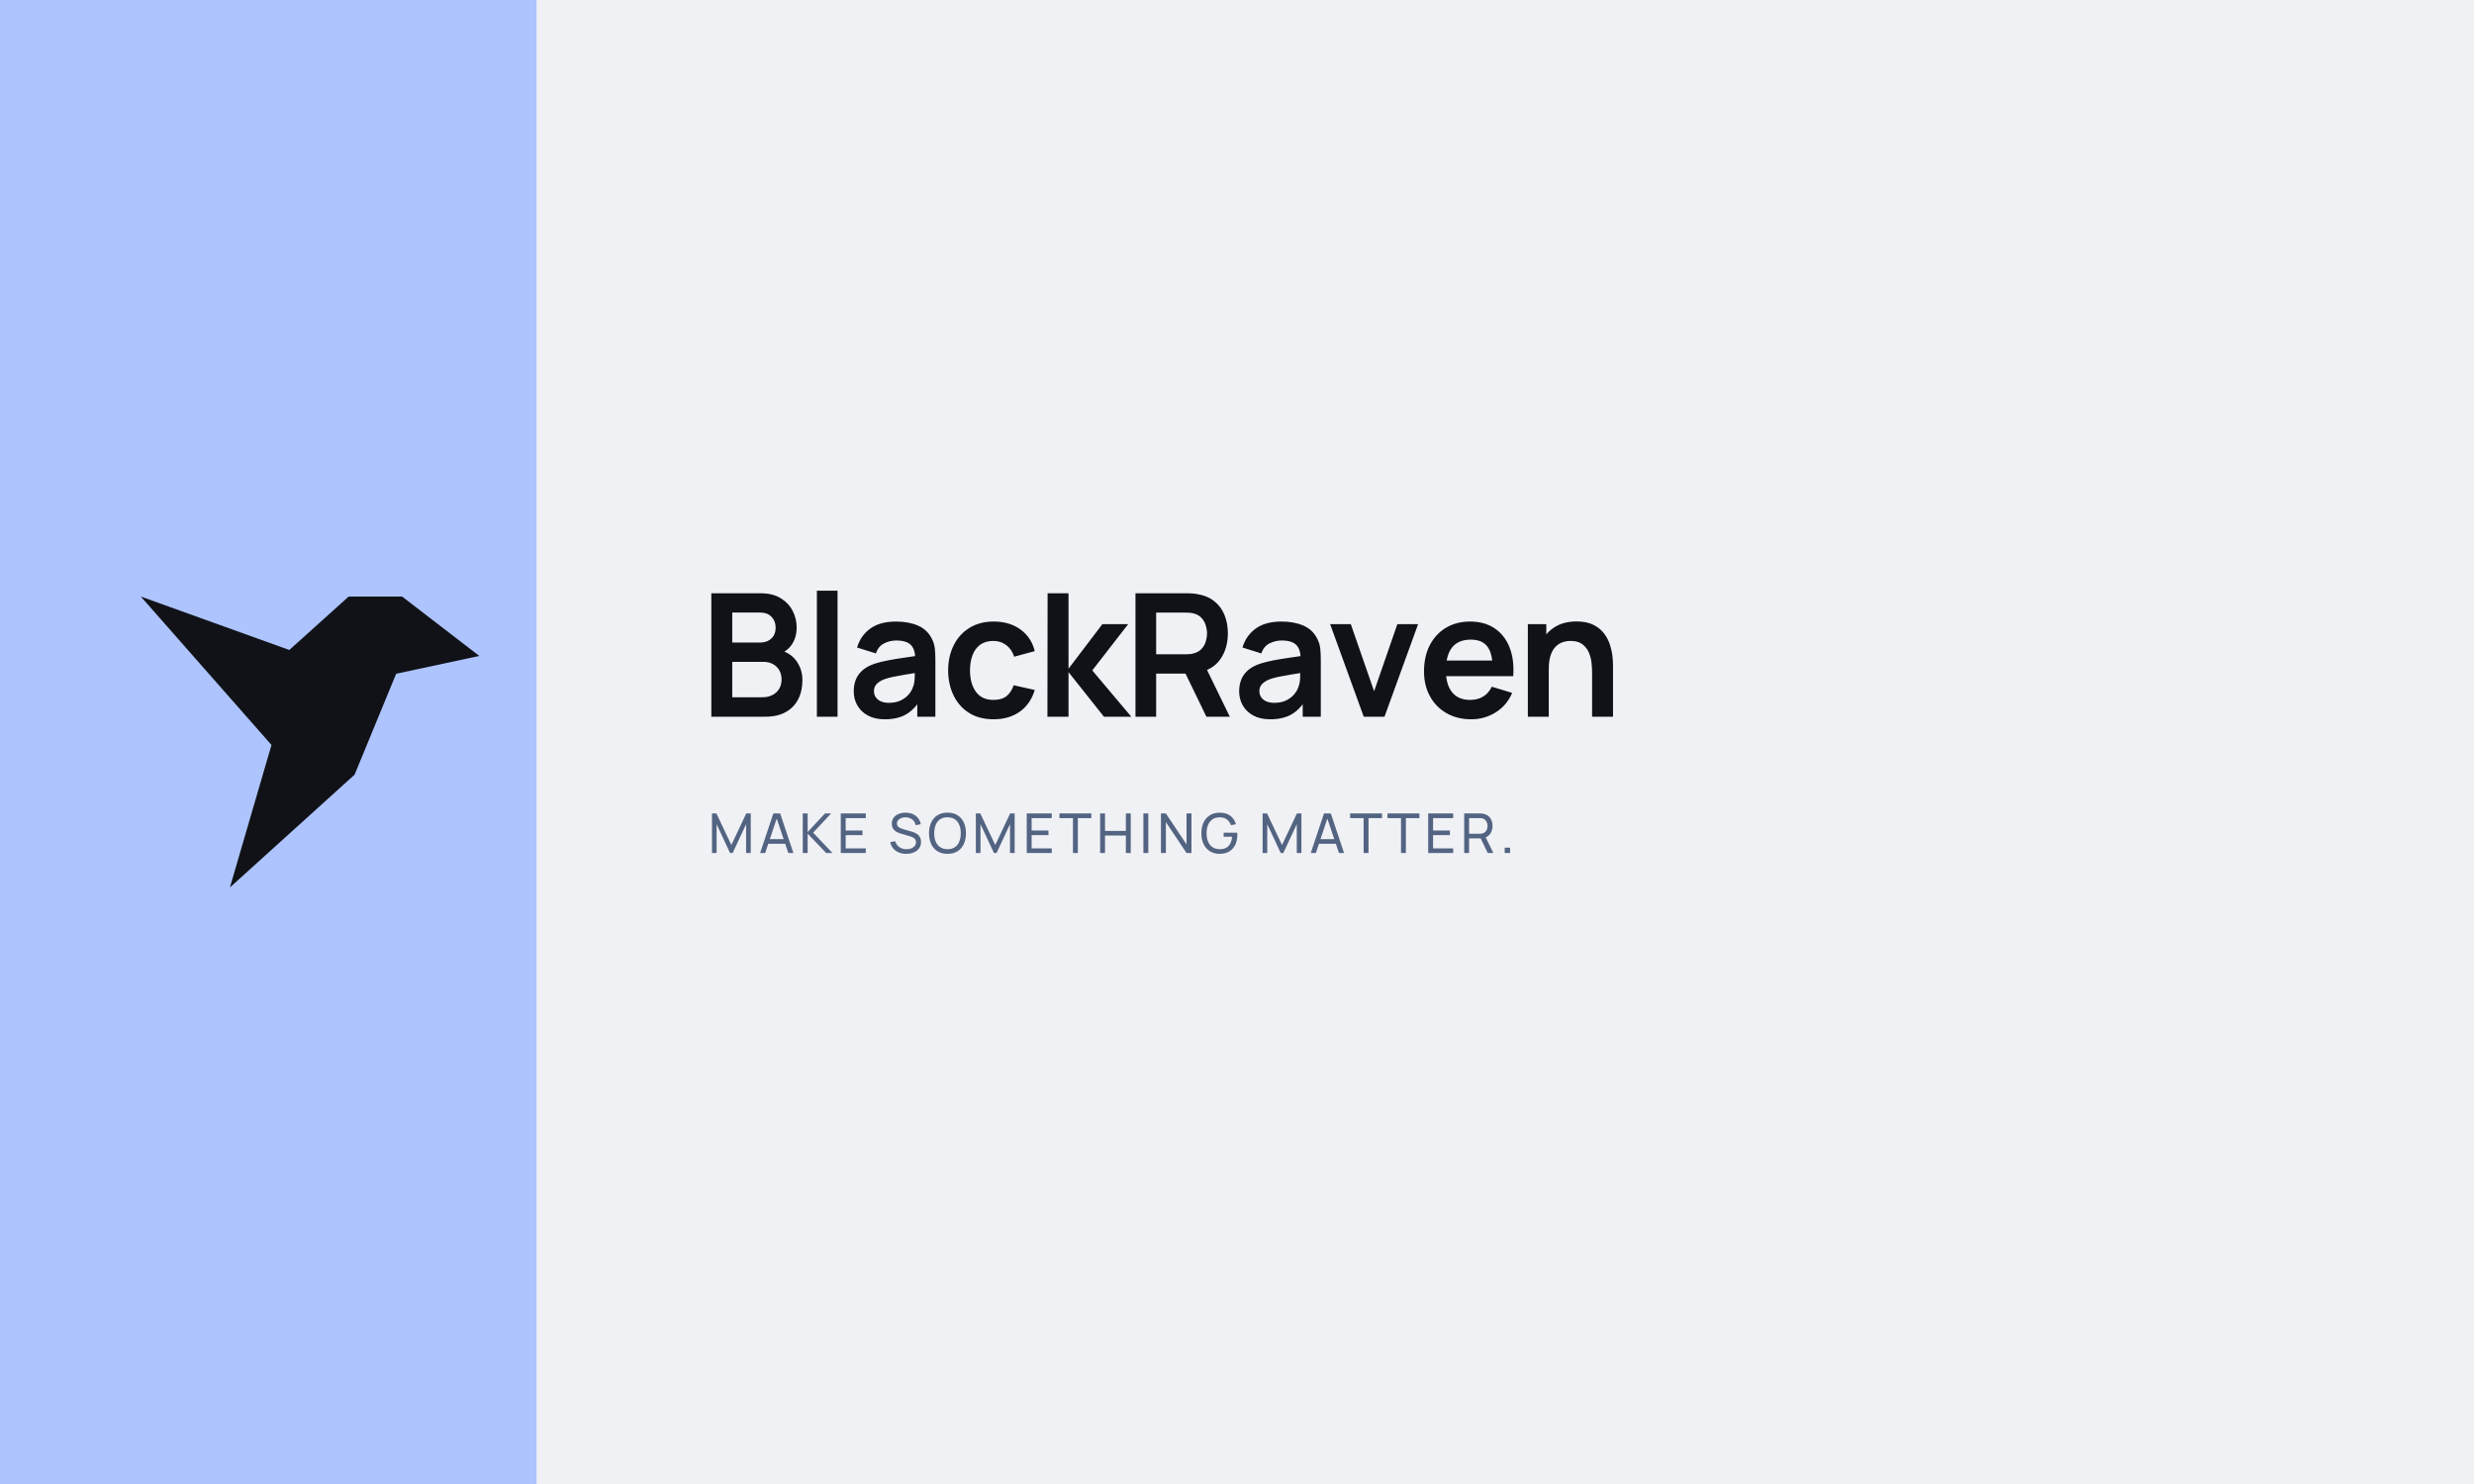
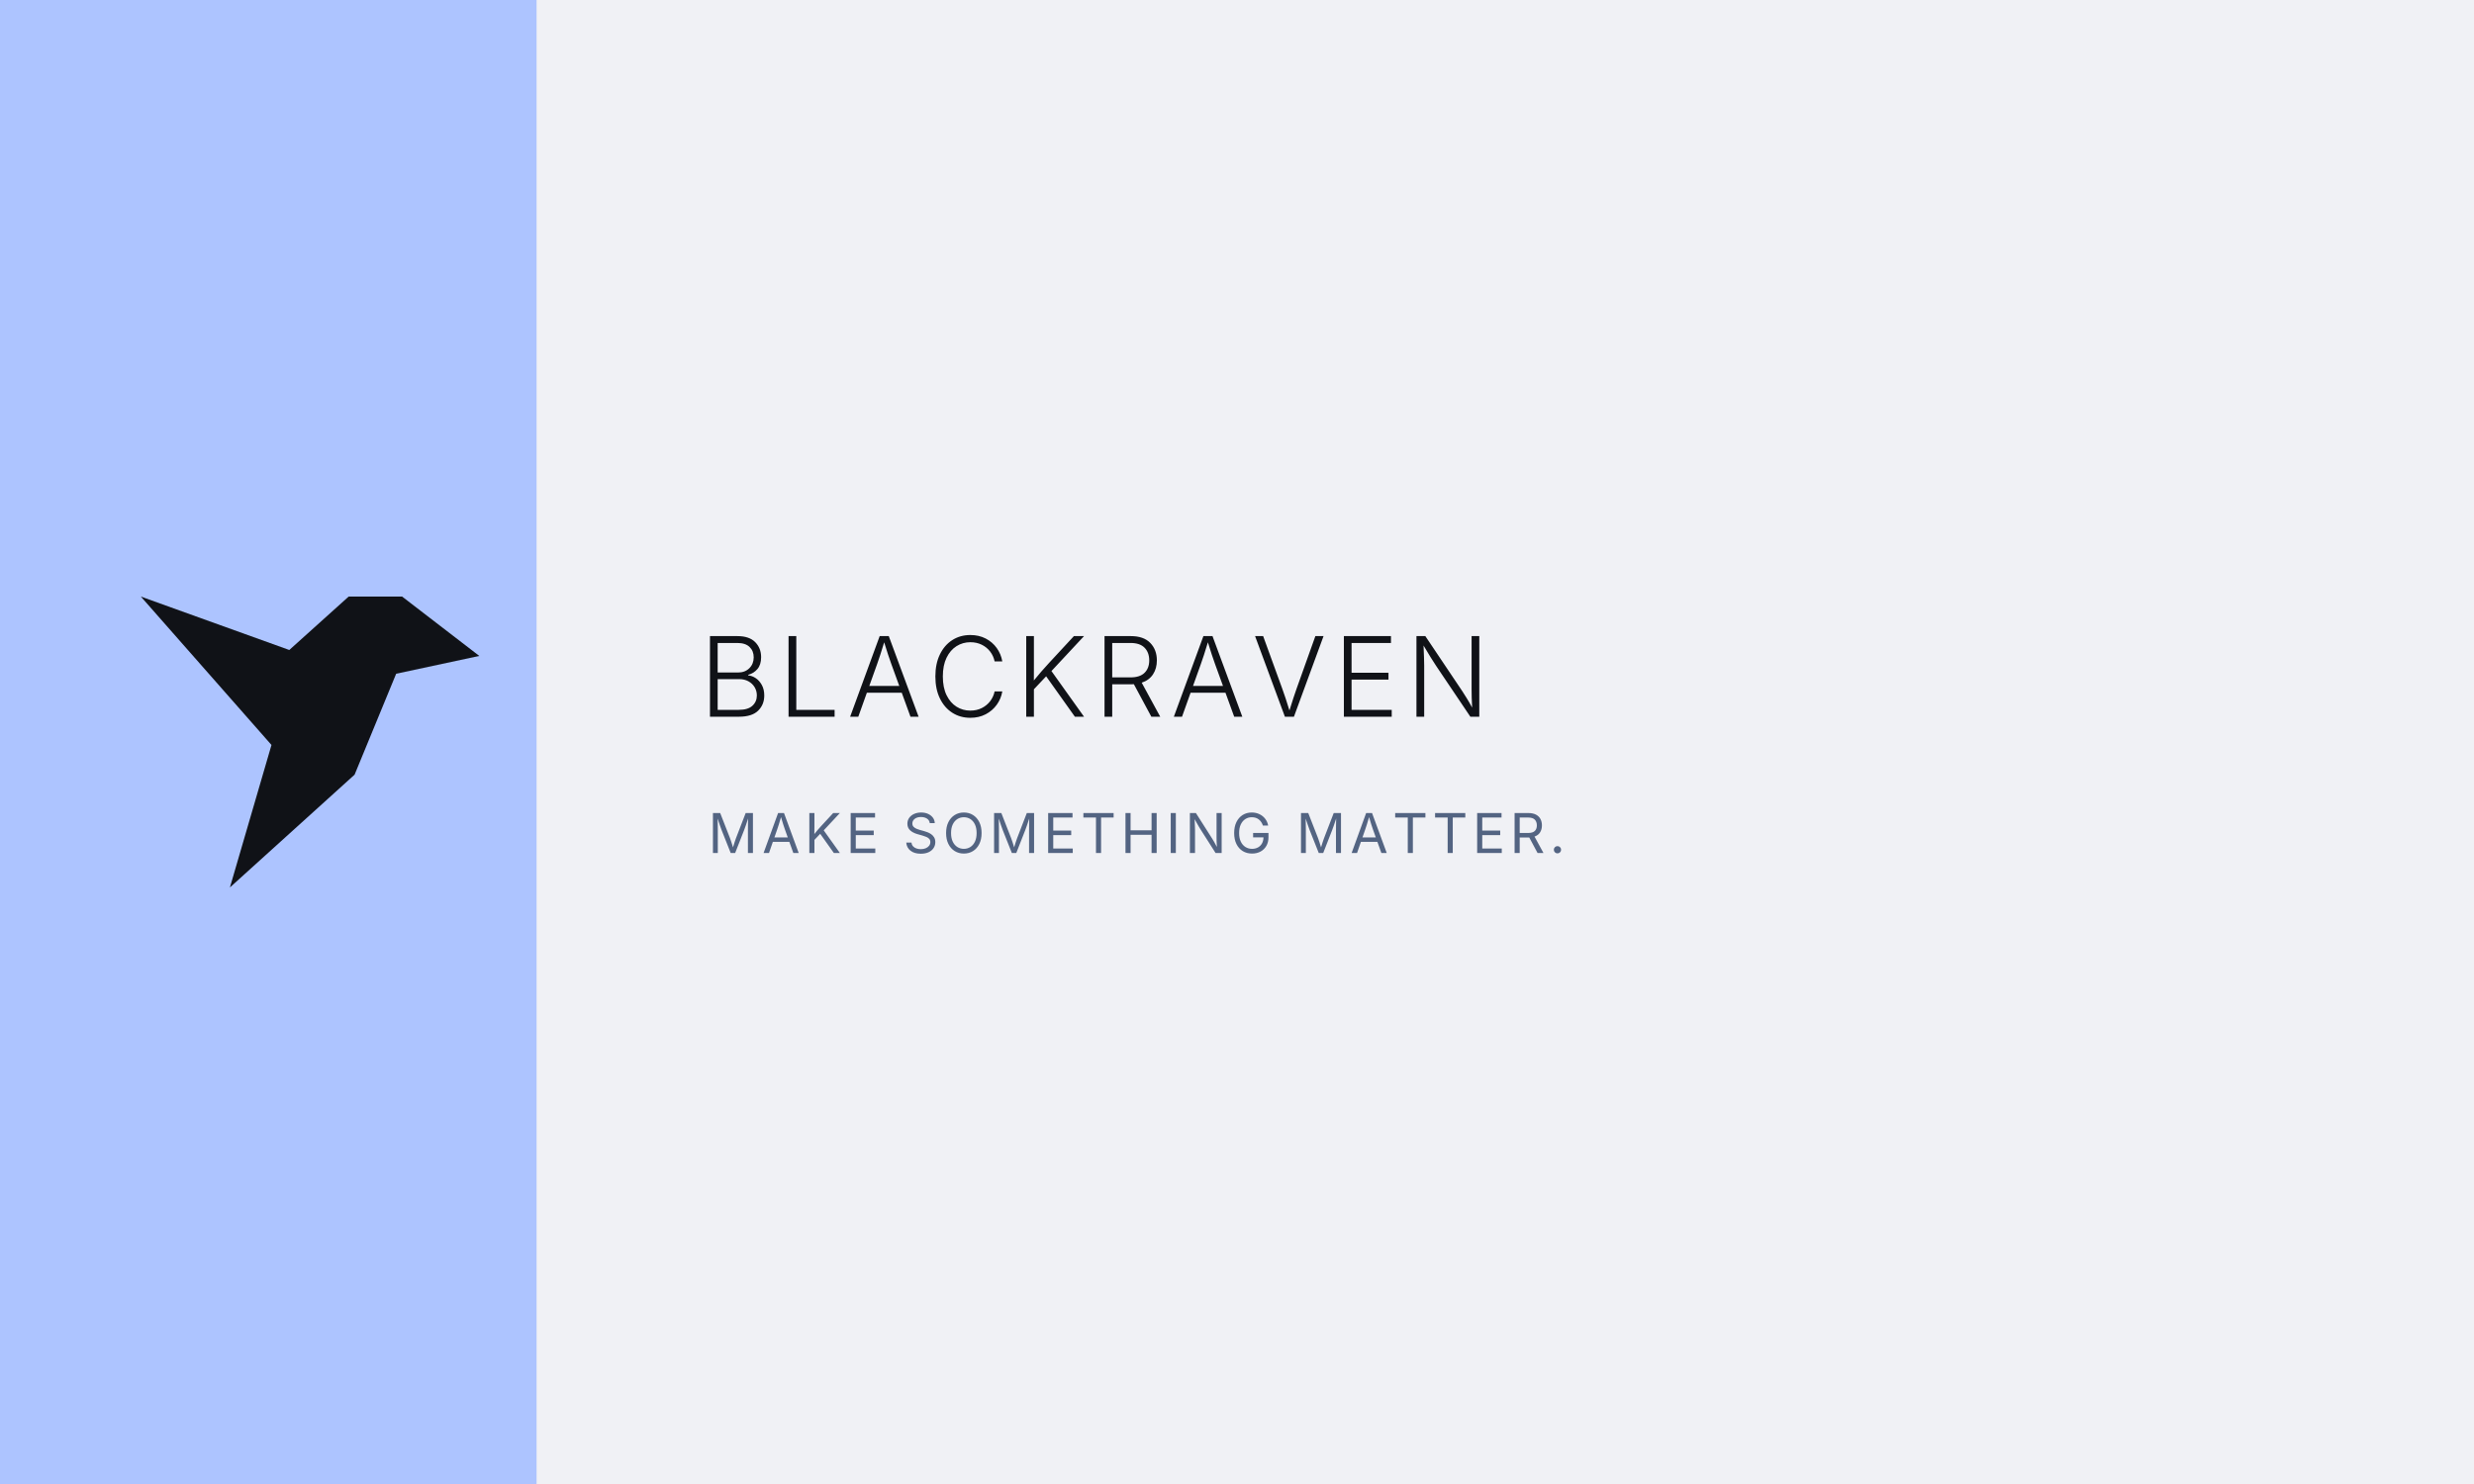
<svg xmlns="http://www.w3.org/2000/svg" width="1125" height="675" viewBox="0 0 1125 675" role="img" aria-label="Signal stripe business card front">
  <rect x="0" y="0" width="1125" height="675" rx="0" fill="#F0F1F5" />
  <rect x="0" y="0" width="244" height="675" rx="0" fill="#ADC4FF" />
  <path d="M64.05 271.35L131.55 295.65L158.55 271.35L182.85 271.35L217.95 298.35L180.15 306.45L161.25 352.35L104.55 403.65L123.45 338.85Z" fill="#101217" />
-   <path d="M347.991 326L323.46 326L323.46 269.84L345.729 269.84Q351.423 269.84 355.07 272.121Q358.716 274.403 360.491 277.952Q362.265 281.501 362.265 285.284L362.265 285.284Q362.265 289.925 360.062 293.162Q357.858 296.399 354.075 297.53L354.075 297.53L354.075 295.58Q359.379 296.789 362.129 300.611Q364.878 304.433 364.878 309.308L364.878 309.308Q364.878 314.3 362.967 318.044Q361.056 321.788 357.293 323.894Q353.529 326 347.991 326L347.991 326ZM332.976 301.04L332.976 317.147L346.821 317.147Q349.278 317.147 351.228 316.153Q353.178 315.158 354.29 313.345Q355.401 311.531 355.401 309.035L355.401 309.035Q355.401 306.773 354.426 304.979Q353.451 303.185 351.579 302.113Q349.707 301.04 347.094 301.04L347.094 301.04L332.976 301.04ZM332.976 278.615L332.976 292.265L345.612 292.265Q347.64 292.265 349.239 291.485Q350.838 290.705 351.774 289.184Q352.71 287.663 352.71 285.44L352.71 285.44Q352.71 282.515 350.838 280.565Q348.966 278.615 345.612 278.615L345.612 278.615L332.976 278.615ZM380.857 326L371.458 326L371.458 268.67L380.857 268.67L380.857 326ZM402.335 327.17L402.335 327.17Q397.772 327.17 394.613 325.435Q391.454 323.699 389.836 320.813Q388.217 317.927 388.217 314.456L388.217 314.456Q388.217 311.414 389.231 308.977Q390.245 306.539 392.351 304.765Q394.457 302.99 397.811 301.859L397.811 301.859Q400.346 301.04 403.759 300.377Q407.171 299.714 411.169 299.149Q415.166 298.583 419.534 297.92L419.534 297.92L416.18 299.831Q416.219 295.463 414.23 293.396Q412.241 291.329 407.522 291.329L407.522 291.329Q404.675 291.329 402.023 292.655Q399.371 293.981 398.318 297.218L398.318 297.218L389.738 294.527Q391.298 289.184 395.686 285.947Q400.073 282.71 407.522 282.71L407.522 282.71Q413.138 282.71 417.409 284.543Q421.679 286.376 423.746 290.549L423.746 290.549Q424.877 292.772 425.111 295.093Q425.345 297.413 425.345 300.143L425.345 300.143L425.345 326L417.116 326L417.116 316.874L418.481 318.356Q415.634 322.919 411.832 325.045Q408.029 327.17 402.335 327.17ZM404.207 319.682L404.207 319.682Q407.405 319.682 409.667 318.551Q411.929 317.42 413.275 315.782Q414.62 314.144 415.088 312.701L415.088 312.701Q415.829 310.907 415.927 308.587Q416.024 306.266 416.024 304.823L416.024 304.823L418.91 305.681Q414.659 306.344 411.617 306.851Q408.575 307.358 406.391 307.807Q404.207 308.255 402.53 308.801L402.53 308.801Q400.892 309.386 399.761 310.166Q398.63 310.946 398.026 311.96Q397.421 312.974 397.421 314.339L397.421 314.339Q397.421 315.899 398.201 317.089Q398.981 318.278 400.483 318.98Q401.984 319.682 404.207 319.682ZM451.776 327.17L451.776 327.17Q445.263 327.17 440.661 324.265Q436.059 321.359 433.622 316.328Q431.184 311.297 431.145 304.94L431.145 304.94Q431.184 298.466 433.7 293.455Q436.215 288.443 440.856 285.577Q445.497 282.71 451.893 282.71L451.893 282.71Q459.069 282.71 464.042 286.318Q469.014 289.925 470.535 296.165L470.535 296.165L461.175 298.7Q460.083 295.307 457.548 293.416Q455.013 291.524 451.776 291.524L451.776 291.524Q448.11 291.524 445.731 293.26Q443.352 294.995 442.221 298.037Q441.09 301.079 441.09 304.94L441.09 304.94Q441.09 310.946 443.781 314.651Q446.472 318.356 451.776 318.356L451.776 318.356Q455.52 318.356 457.685 316.64Q459.849 314.924 460.941 311.687L460.941 311.687L470.535 313.832Q468.585 320.267 463.71 323.719Q458.835 327.17 451.776 327.17ZM485.89 326L476.296 326L476.374 269.84L485.89 269.84L485.89 304.16L501.295 283.88L513.034 283.88L496.693 304.94L514.438 326L501.997 326L485.89 305.72L485.89 326ZM525.737 326L516.338 326L516.338 269.84L539.543 269.84Q540.362 269.84 541.649 269.899Q542.936 269.957 544.028 270.152L544.028 270.152Q548.903 270.893 552.082 273.389Q555.26 275.885 556.801 279.688Q558.341 283.49 558.341 288.131L558.341 288.131Q558.341 294.995 554.87 299.929Q551.399 304.862 544.223 306.032L544.223 306.032L540.206 306.383L525.737 306.383L525.737 326ZM559.238 326L548.591 326L537.515 303.146L547.07 301.04L559.238 326ZM525.737 278.654L525.737 297.608L539.153 297.608Q539.933 297.608 540.908 297.53Q541.883 297.452 542.702 297.218L542.702 297.218Q545.042 296.633 546.388 295.151Q547.733 293.669 548.299 291.797Q548.864 289.925 548.864 288.131L548.864 288.131Q548.864 286.337 548.299 284.446Q547.733 282.554 546.388 281.072Q545.042 279.59 542.702 279.005L542.702 279.005Q541.883 278.771 540.908 278.713Q539.933 278.654 539.153 278.654L539.153 278.654L525.737 278.654ZM577.596 327.17L577.596 327.17Q573.033 327.17 569.874 325.435Q566.715 323.699 565.097 320.813Q563.478 317.927 563.478 314.456L563.478 314.456Q563.478 311.414 564.492 308.977Q565.506 306.539 567.612 304.765Q569.718 302.99 573.072 301.859L573.072 301.859Q575.607 301.04 579.02 300.377Q582.432 299.714 586.43 299.149Q590.427 298.583 594.795 297.92L594.795 297.92L591.441 299.831Q591.48 295.463 589.491 293.396Q587.502 291.329 582.783 291.329L582.783 291.329Q579.936 291.329 577.284 292.655Q574.632 293.981 573.579 297.218L573.579 297.218L564.999 294.527Q566.559 289.184 570.947 285.947Q575.334 282.71 582.783 282.71L582.783 282.71Q588.399 282.71 592.67 284.543Q596.94 286.376 599.007 290.549L599.007 290.549Q600.138 292.772 600.372 295.093Q600.606 297.413 600.606 300.143L600.606 300.143L600.606 326L592.377 326L592.377 316.874L593.742 318.356Q590.895 322.919 587.093 325.045Q583.29 327.17 577.596 327.17ZM579.468 319.682L579.468 319.682Q582.666 319.682 584.928 318.551Q587.19 317.42 588.536 315.782Q589.881 314.144 590.349 312.701L590.349 312.701Q591.09 310.907 591.188 308.587Q591.285 306.266 591.285 304.823L591.285 304.823L594.171 305.681Q589.92 306.344 586.878 306.851Q583.836 307.358 581.652 307.807Q579.468 308.255 577.791 308.801L577.791 308.801Q576.153 309.386 575.022 310.166Q573.891 310.946 573.287 311.96Q572.682 312.974 572.682 314.339L572.682 314.339Q572.682 315.899 573.462 317.089Q574.242 318.278 575.744 318.98Q577.245 319.682 579.468 319.682ZM629.572 326L620.134 326L604.846 283.88L614.245 283.88L624.853 314.417L635.422 283.88L644.86 283.88L629.572 326ZM669.029 327.17L669.029 327.17Q662.633 327.17 657.797 324.401Q652.961 321.632 650.251 316.718Q647.54 311.804 647.54 305.408L647.54 305.408Q647.54 298.505 650.192 293.416Q652.844 288.326 657.563 285.518Q662.282 282.71 668.483 282.71L668.483 282.71Q675.035 282.71 679.618 285.772Q684.2 288.833 686.423 294.41Q688.646 299.987 688.1 307.553L688.1 307.553L678.779 307.553L678.779 304.121Q678.74 297.257 676.361 294.098Q673.982 290.939 668.873 290.939L668.873 290.939Q663.101 290.939 660.293 294.508Q657.485 298.076 657.485 304.94L657.485 304.94Q657.485 311.336 660.293 314.846Q663.101 318.356 668.483 318.356L668.483 318.356Q671.954 318.356 674.47 316.816Q676.985 315.275 678.35 312.35L678.35 312.35L687.632 315.158Q685.214 320.852 680.164 324.011Q675.113 327.17 669.029 327.17ZM683.498 307.553L654.521 307.553L654.521 300.455L683.498 300.455L683.498 307.553ZM733.485 326L723.969 326L723.969 305.72Q723.969 303.731 723.696 301.313Q723.423 298.895 722.429 296.653Q721.434 294.41 719.465 292.967Q717.495 291.524 714.141 291.524L714.141 291.524Q712.347 291.524 710.592 292.109Q708.837 292.694 707.414 294.118Q705.99 295.541 705.132 298.018Q704.274 300.494 704.274 304.355L704.274 304.355L698.697 301.976Q698.697 296.594 700.784 292.226Q702.87 287.858 706.926 285.265Q710.982 282.671 716.91 282.671L716.91 282.671Q721.59 282.671 724.632 284.231Q727.674 285.791 729.468 288.209Q731.262 290.627 732.12 293.357Q732.978 296.087 733.232 298.525Q733.485 300.962 733.485 302.483L733.485 302.483L733.485 326ZM704.274 326L694.758 326L694.758 283.88L703.143 283.88L703.143 296.945L704.274 296.945L704.274 326Z" fill="#101217" />
-   <path d="M325.863 388L323.75 388L323.75 370L325.775 370L332.575 384.338L339.338 370L341.388 370L341.388 387.988L339.275 387.988L339.275 374.888L333.163 388L331.975 388L325.863 374.888L325.863 388ZM347.95 388L345.638 388L351.662 370L354.763 370L360.787 388L358.475 388L352.838 371.3L353.537 371.3L347.95 388ZM357.888 383.788L348.537 383.788L348.537 381.7L357.888 381.7L357.888 383.788ZM367.263 388L365.037 388L365.037 370L367.263 370L367.263 378.45L375.138 370L377.937 370L369.763 378.738L378.575 388L375.7 388L367.263 379.2L367.263 388ZM393.7 388L382.325 388L382.325 370L393.7 370L393.7 372.113L384.55 372.113L384.55 377.75L392.2 377.75L392.2 379.863L384.55 379.863L384.55 385.888L393.7 385.888L393.7 388ZM412.088 388.375L412.088 388.375Q410.175 388.375 408.644 387.725Q407.113 387.075 406.119 385.869Q405.125 384.663 404.825 383.013L404.825 383.013L407.125 382.65Q407.563 384.35 408.944 385.306Q410.325 386.263 412.2 386.263L412.2 386.263Q413.412 386.263 414.394 385.881Q415.375 385.5 415.95 384.788Q416.525 384.075 416.525 383.1L416.525 383.1Q416.525 382.5 416.319 382.069Q416.113 381.638 415.756 381.331Q415.4 381.025 414.95 380.813Q414.5 380.6 414.013 380.463L414.013 380.463L409.425 379.1Q408.675 378.875 407.975 378.531Q407.275 378.188 406.725 377.669Q406.175 377.15 405.85 376.419Q405.525 375.688 405.525 374.688L405.525 374.688Q405.525 373.088 406.356 371.956Q407.188 370.825 408.613 370.225Q410.037 369.625 411.825 369.638L411.825 369.638Q413.638 369.65 415.069 370.281Q416.5 370.913 417.444 372.088Q418.388 373.263 418.713 374.9L418.713 374.9L416.35 375.313Q416.162 374.213 415.519 373.419Q414.875 372.625 413.912 372.194Q412.95 371.763 411.8 371.75L411.8 371.75Q410.7 371.738 409.813 372.1Q408.925 372.463 408.4 373.106Q407.875 373.75 407.875 374.588L407.875 374.588Q407.875 375.413 408.35 375.919Q408.825 376.425 409.519 376.719Q410.213 377.013 410.875 377.2L410.875 377.2L414.3 378.188Q414.888 378.35 415.656 378.638Q416.425 378.925 417.15 379.444Q417.875 379.963 418.35 380.819Q418.825 381.675 418.825 382.975L418.825 382.975Q418.825 384.275 418.306 385.288Q417.787 386.3 416.863 386.981Q415.938 387.663 414.713 388.019Q413.488 388.375 412.088 388.375ZM430.85 388.375L430.85 388.375Q428.162 388.375 426.287 387.188Q424.412 386 423.431 383.888Q422.45 381.775 422.45 379L422.45 379Q422.45 376.225 423.431 374.113Q424.412 372 426.287 370.813Q428.162 369.625 430.85 369.625L430.85 369.625Q433.55 369.625 435.425 370.813Q437.3 372 438.275 374.113Q439.25 376.225 439.25 379L439.25 379Q439.25 381.775 438.275 383.888Q437.3 386 435.425 387.188Q433.55 388.375 430.85 388.375ZM430.85 386.25L430.85 386.25Q432.863 386.263 434.206 385.344Q435.55 384.425 436.219 382.788Q436.888 381.15 436.888 379L436.888 379Q436.888 376.838 436.219 375.213Q435.55 373.588 434.206 372.675Q432.863 371.763 430.85 371.75L430.85 371.75Q428.838 371.738 427.506 372.65Q426.175 373.563 425.5 375.2Q424.825 376.838 424.813 379L424.813 379Q424.8 381.15 425.475 382.775Q426.15 384.4 427.494 385.319Q428.838 386.238 430.85 386.25ZM445.863 388L443.75 388L443.75 370L445.775 370L452.575 384.338L459.338 370L461.388 370L461.388 387.988L459.275 387.988L459.275 374.888L453.163 388L451.975 388L445.863 374.888L445.863 388ZM478.263 388L466.888 388L466.888 370L478.263 370L478.263 372.113L469.113 372.113L469.113 377.75L476.763 377.75L476.763 379.863L469.113 379.863L469.113 385.888L478.263 385.888L478.263 388ZM490.125 388L487.9 388L487.9 372.113L481.763 372.113L481.763 370L496.263 370L496.263 372.113L490.125 372.113L490.125 388ZM502.488 388L500.263 388L500.263 370L502.488 370L502.488 377.938L511.963 377.938L511.963 370L514.188 370L514.188 388L511.963 388L511.963 380.05L502.488 380.05L502.488 388ZM522.163 388L519.938 388L519.938 370L522.163 370L522.163 388ZM530.163 388L527.913 388L527.913 370L530.163 370L539.55 384.063L539.55 370L541.8 370L541.8 388L539.55 388L530.163 373.925L530.163 388ZM554.588 388.375L554.588 388.375Q552.738 388.375 551.213 387.725Q549.688 387.075 548.588 385.856Q547.488 384.638 546.894 382.906Q546.3 381.175 546.3 379L546.3 379Q546.3 376.125 547.325 374.025Q548.35 371.925 550.213 370.781Q552.075 369.638 554.588 369.638L554.588 369.638Q557.613 369.638 559.463 371.044Q561.313 372.45 562.013 374.888L562.013 374.888L559.763 375.35Q559.2 373.713 557.913 372.738Q556.625 371.763 554.7 371.763L554.7 371.763Q552.688 371.75 551.356 372.656Q550.025 373.563 549.35 375.2Q548.675 376.838 548.663 379L548.663 379Q548.65 381.15 549.325 382.775Q550 384.4 551.344 385.319Q552.688 386.238 554.7 386.25L554.7 386.25Q556.438 386.263 557.625 385.588Q558.813 384.913 559.463 383.638Q560.113 382.363 560.25 380.575L560.25 380.575L556.425 380.575L556.425 378.738L562.6 378.738Q562.638 378.988 562.644 379.331Q562.65 379.675 562.65 379.8L562.65 379.8Q562.65 382.263 561.731 384.206Q560.813 386.15 559.019 387.263Q557.225 388.375 554.588 388.375ZM576.263 388L574.15 388L574.15 370L576.175 370L582.975 384.338L589.738 370L591.788 370L591.788 387.988L589.675 387.988L589.675 374.888L583.563 388L582.375 388L576.263 374.888L576.263 388ZM598.35 388L596.038 388L602.063 370L605.163 370L611.188 388L608.875 388L603.238 371.3L603.938 371.3L598.35 388ZM608.288 383.788L598.938 383.788L598.938 381.7L608.288 381.7L608.288 383.788ZM622.3 388L620.075 388L620.075 372.113L613.938 372.113L613.938 370L628.438 370L628.438 372.113L622.3 372.113L622.3 388ZM639.3 388L637.075 388L637.075 372.113L630.938 372.113L630.938 370L645.438 370L645.438 372.113L639.3 372.113L639.3 388ZM660.813 388L649.438 388L649.438 370L660.813 370L660.813 372.113L651.663 372.113L651.663 377.75L659.313 377.75L659.313 379.863L651.663 379.863L651.663 385.888L660.813 385.888L660.813 388ZM668.038 388L665.813 388L665.813 370L672.925 370Q673.188 370 673.55 370.019Q673.913 370.038 674.25 370.1L674.25 370.1Q675.713 370.325 676.706 371.1Q677.7 371.875 678.2 373.056Q678.7 374.238 678.7 375.675L678.7 375.675Q678.7 377.763 677.613 379.294Q676.525 380.825 674.425 381.213L674.425 381.213L673.575 381.35L668.038 381.35L668.038 388ZM679.075 388L676.525 388L672.975 380.675L675.175 380L679.075 388ZM668.038 372.113L668.038 379.238L672.85 379.238Q673.088 379.238 673.394 379.213Q673.7 379.188 673.975 379.125L673.975 379.125Q674.838 378.925 675.381 378.394Q675.925 377.863 676.175 377.144Q676.425 376.425 676.425 375.675L676.425 375.675Q676.425 374.925 676.175 374.206Q675.925 373.488 675.381 372.95Q674.838 372.413 673.975 372.225L673.975 372.225Q673.7 372.15 673.394 372.131Q673.088 372.113 672.85 372.113L672.85 372.113L668.038 372.113ZM686.675 388L684.225 388L684.225 385.55L686.675 385.55L686.675 388Z" fill="#536482" />
+   <path d="M336.014 326L322.848 326L322.848 289.332L335.325 289.332Q340.69 289.332 343.397 292.064Q346.104 294.795 346.104 298.905L346.104 298.905Q346.104 302.35 344.418 304.319Q342.732 306.288 340.247 306.928L340.247 306.928L340.247 307.223Q341.994 307.346 343.668 308.466Q345.341 309.586 346.436 311.591Q347.531 313.597 347.531 316.353L347.531 316.353Q347.531 320.537 344.726 323.268Q341.92 326 336.014 326L336.014 326ZM326.343 308.896L326.343 322.875L335.94 322.875Q340.124 322.875 342.142 321.017Q344.16 319.159 344.16 316.329L344.16 316.329Q344.16 314.261 343.151 312.576Q342.142 310.89 340.333 309.893Q338.524 308.896 336.088 308.896L336.088 308.896L326.343 308.896ZM326.343 292.457L326.343 305.894L335.571 305.894Q338.795 305.894 340.764 303.925Q342.732 301.957 342.732 298.979L342.732 298.979Q342.732 296.1 340.85 294.279Q338.967 292.457 335.251 292.457L335.251 292.457L326.343 292.457ZM379.521 326L358.579 326L358.579 289.332L362.098 289.332L362.098 322.875L379.521 322.875L379.521 326ZM390.298 326L386.582 326L400.018 289.332L404.153 289.332L417.713 326L414.021 326L410.059 315.098L394.186 315.098L390.298 326ZM398.862 302.03L395.293 311.997L408.927 311.997L405.309 302.03Q404.645 300.209 403.857 297.822Q403.07 295.435 402.061 292.162L402.061 292.162Q401.077 295.46 400.277 297.871Q399.477 300.283 398.862 302.03L398.862 302.03ZM441.237 326.492L441.237 326.492Q436.61 326.492 433.017 324.179Q429.424 321.866 427.382 317.645Q425.339 313.425 425.339 307.691L425.339 307.691Q425.339 301.932 427.382 297.699Q429.424 293.466 433.017 291.153Q436.61 288.84 441.237 288.84L441.237 288.84Q445.15 288.84 448.213 290.427Q451.277 292.014 453.234 294.734Q455.19 297.453 455.781 300.849L455.781 300.849L452.286 300.849Q451.77 298.339 450.244 296.358Q448.718 294.377 446.417 293.245Q444.116 292.113 441.237 292.113L441.237 292.113Q437.791 292.113 434.949 293.909Q432.107 295.706 430.421 299.176Q428.735 302.646 428.735 307.691L428.735 307.691Q428.735 312.736 430.433 316.205Q432.131 319.675 434.961 321.447Q437.791 323.219 441.237 323.219L441.237 323.219Q444.116 323.219 446.417 322.075Q448.718 320.93 450.244 318.949Q451.77 316.968 452.286 314.483L452.286 314.483L455.781 314.483Q455.215 317.83 453.258 320.549Q451.302 323.268 448.238 324.88Q445.174 326.492 441.237 326.492ZM470.15 326L466.656 326L466.656 289.332L470.15 289.332L470.15 302.055L470.126 309.512Q471.799 307.445 473.46 305.525Q475.121 303.605 476.943 301.637L476.943 301.637L488.337 289.332L492.939 289.332L478.124 305.23L492.939 326L488.78 326L475.712 307.617L470.15 313.523L470.15 326ZM505.758 326L502.263 326L502.263 289.332L514.223 289.332Q520.056 289.332 523.058 292.433Q526.061 295.534 526.061 300.382L526.061 300.382Q526.061 304.048 524.313 306.719Q522.566 309.389 519.17 310.521L519.17 310.521L527.586 326L523.55 326L515.602 311.21Q514.937 311.259 514.248 311.259L514.248 311.259L505.758 311.259L505.758 326ZM505.758 292.457L505.758 308.109L514.1 308.109Q518.358 308.109 520.474 306.017Q522.591 303.925 522.591 300.382L522.591 300.382Q522.591 296.789 520.474 294.623Q518.358 292.457 514.076 292.457L514.076 292.457L505.758 292.457ZM537.502 326L533.786 326L547.222 289.332L551.357 289.332L564.916 326L561.225 326L557.263 315.098L541.39 315.098L537.502 326ZM546.066 302.03L542.497 311.997L556.131 311.997L552.513 302.03Q551.849 300.209 551.061 297.822Q550.274 295.435 549.265 292.162L549.265 292.162Q548.28 295.46 547.481 297.871Q546.681 300.283 546.066 302.03L546.066 302.03ZM588.391 326L584.282 326L570.722 289.332L574.389 289.332L583.1 313.302Q583.74 315.049 584.552 317.485Q585.364 319.921 586.349 323.145L586.349 323.145Q587.358 319.848 588.158 317.448Q588.957 315.049 589.573 313.302L589.573 313.302L598.137 289.332L601.853 289.332L588.391 326ZM632.858 326L611.104 326L611.104 289.332L632.514 289.332L632.514 292.457L614.598 292.457L614.598 305.993L631.382 305.993L631.382 309.118L614.598 309.118L614.598 322.875L632.858 322.875L632.858 326ZM647.621 326L644.102 326L644.102 289.332L648.138 289.332L664.848 314.237Q665.759 315.615 666.964 317.571Q668.17 319.528 669.425 321.841L669.425 321.841Q669.278 319.429 669.229 317.313Q669.179 315.196 669.179 313.597L669.179 313.597L669.179 289.332L672.674 289.332L672.674 326L668.613 326L653.011 302.818Q651.731 300.923 650.476 298.856Q649.221 296.789 647.326 293.614L647.326 293.614Q647.449 296.567 647.535 298.942Q647.621 301.317 647.621 302.793L647.621 302.793L647.621 326Z" fill="#101217" />
+   <path d="M326.407 388L324.197 388L324.197 369.812L327.493 369.812L331.973 381.286Q332.229 381.945 332.608 383.129Q332.986 384.313 333.316 385.424L333.316 385.424Q333.633 384.35 334.012 383.16Q334.39 381.97 334.659 381.286L334.659 381.286L339.078 369.812L342.386 369.812L342.386 388L340.103 388L340.103 377.612Q340.103 376.611 340.127 375.158Q340.152 373.706 340.188 372.29L340.188 372.29Q339.688 373.852 339.181 375.329Q338.675 376.806 338.357 377.612L338.357 377.612L334.292 388L332.278 388L328.152 377.612Q327.847 376.843 327.353 375.384Q326.858 373.925 326.321 372.326L326.321 372.326Q326.346 373.62 326.376 375.091Q326.407 376.562 326.407 377.612L326.407 377.612L326.407 388ZM349.684 388L347.218 388L353.822 369.812L356.507 369.812L363.197 388L360.755 388L358.937 382.922L351.441 382.922L349.684 388ZM353.431 377.209L352.149 380.896L358.216 380.896L356.898 377.209Q356.568 376.293 356.153 374.969Q355.738 373.645 355.152 371.667L355.152 371.667Q354.579 373.681 354.151 375.024Q353.724 376.367 353.431 377.209L353.431 377.209ZM370.348 388L368.029 388L368.029 369.812L370.348 369.812L370.348 376.037L370.312 379.382Q371.068 378.393 371.844 377.49Q372.619 376.586 373.449 375.683L373.449 375.683L378.881 369.812L381.92 369.812L374.572 377.685L381.933 388L379.186 388L372.973 379.26L370.348 382.031L370.348 388ZM398.02 388L386.826 388L386.826 369.812L397.91 369.812L397.91 371.862L389.145 371.862L389.145 377.795L397.312 377.795L397.312 379.846L389.145 379.846L389.145 385.949L398.02 385.949L398.02 388ZM418.707 388.317L418.707 388.317Q415.752 388.317 414.007 386.92Q412.261 385.522 412.103 383.239L412.103 383.239L414.483 383.239Q414.581 384.265 415.179 384.93Q415.777 385.595 416.711 385.919Q417.645 386.242 418.707 386.242L418.707 386.242Q419.939 386.242 420.922 385.839Q421.905 385.437 422.479 384.704Q423.052 383.972 423.052 383.007L423.052 383.007Q423.052 382.128 422.558 381.579Q422.063 381.03 421.246 380.676Q420.428 380.322 419.451 380.053L419.451 380.053L417.254 379.431Q415.057 378.808 413.836 377.648Q412.615 376.489 412.615 374.682L412.615 374.682Q412.615 373.144 413.445 371.99Q414.275 370.837 415.691 370.202Q417.107 369.567 418.865 369.567L418.865 369.567Q420.66 369.567 422.039 370.202Q423.418 370.837 424.218 371.929Q425.018 373.022 425.066 374.401L425.066 374.401L422.796 374.401Q422.637 373.071 421.526 372.344Q420.416 371.618 418.792 371.618L418.792 371.618Q417.022 371.618 415.948 372.454Q414.874 373.291 414.874 374.572L414.874 374.572Q414.874 375.524 415.466 376.104Q416.058 376.684 416.869 377.008Q417.681 377.331 418.34 377.514L418.34 377.514L420.159 378.015Q420.892 378.21 421.777 378.552Q422.662 378.894 423.467 379.461Q424.273 380.029 424.792 380.902Q425.311 381.774 425.311 383.044L425.311 383.044Q425.311 384.533 424.535 385.729Q423.76 386.926 422.283 387.622Q420.806 388.317 418.707 388.317ZM438.297 388.244L438.297 388.244Q435.965 388.244 434.14 387.115Q432.315 385.986 431.266 383.892Q430.216 381.799 430.216 378.918L430.216 378.918Q430.216 376.025 431.266 373.931Q432.315 371.838 434.14 370.703Q435.965 369.567 438.297 369.567L438.297 369.567Q440.628 369.567 442.447 370.703Q444.266 371.838 445.31 373.931Q446.354 376.025 446.354 378.918L446.354 378.918Q446.354 381.799 445.31 383.892Q444.266 385.986 442.447 387.115Q440.628 388.244 438.297 388.244ZM438.297 386.096L438.297 386.096Q439.92 386.096 441.233 385.272Q442.545 384.448 443.32 382.843Q444.095 381.237 444.095 378.918L444.095 378.918Q444.095 376.574 443.32 374.969Q442.545 373.364 441.233 372.54Q439.92 371.716 438.297 371.716L438.297 371.716Q436.661 371.716 435.343 372.546Q434.024 373.376 433.249 374.981Q432.474 376.586 432.474 378.918L432.474 378.918Q432.474 381.237 433.249 382.836Q434.024 384.436 435.343 385.266Q436.661 386.096 438.297 386.096ZM454.25 388L452.04 388L452.04 369.812L455.336 369.812L459.816 381.286Q460.072 381.945 460.451 383.129Q460.829 384.313 461.159 385.424L461.159 385.424Q461.476 384.35 461.854 383.16Q462.233 381.97 462.501 381.286L462.501 381.286L466.92 369.812L470.229 369.812L470.229 388L467.946 388L467.946 377.612Q467.946 376.611 467.97 375.158Q467.995 373.706 468.031 372.29L468.031 372.29Q467.531 373.852 467.024 375.329Q466.518 376.806 466.2 377.612L466.2 377.612L462.135 388L460.121 388L455.995 377.612Q455.69 376.843 455.196 375.384Q454.701 373.925 454.164 372.326L454.164 372.326Q454.188 373.62 454.219 375.091Q454.25 376.562 454.25 377.612L454.25 377.612L454.25 388ZM487.817 388L476.623 388L476.623 369.812L487.707 369.812L487.707 371.862L478.942 371.862L478.942 377.795L487.109 377.795L487.109 379.846L478.942 379.846L478.942 385.949L487.817 385.949L487.817 388ZM498.374 371.862L492.649 371.862L492.649 369.812L506.394 369.812L506.394 371.862L500.693 371.862L500.693 388L498.374 388L498.374 371.862ZM514.107 388L511.788 388L511.788 369.812L514.107 369.812L514.107 377.673L523.653 377.673L523.653 369.812L525.972 369.812L525.972 388L523.653 388L523.653 379.724L514.107 379.724L514.107 388ZM532.367 369.812L534.686 369.812L534.686 388L532.367 388L532.367 369.812ZM543.412 388L541.081 388L541.081 369.812L543.815 369.812L551.212 381.445Q551.579 382.031 552.158 383.026Q552.738 384.021 553.361 385.253L553.361 385.253Q553.251 383.935 553.227 382.818Q553.202 381.701 553.202 380.969L553.202 380.969L553.202 369.812L555.521 369.812L555.521 388L552.763 388L546.171 377.648Q545.756 377.001 545.347 376.318Q544.938 375.634 544.438 374.743Q543.937 373.852 543.229 372.595L543.229 372.595Q543.302 374.34 543.357 375.653Q543.412 376.965 543.412 377.624L543.412 377.624L543.412 388ZM569.35 388.244L569.35 388.244Q566.921 388.244 565.09 387.109Q563.259 385.974 562.233 383.88Q561.208 381.787 561.208 378.918L561.208 378.918Q561.208 376.025 562.233 373.931Q563.259 371.838 565.065 370.703Q566.872 369.567 569.204 369.567L569.204 369.567Q571.132 369.567 572.701 370.318Q574.27 371.069 575.307 372.406Q576.345 373.742 576.674 375.512L576.674 375.512L574.282 375.512Q573.72 373.767 572.432 372.741Q571.145 371.716 569.216 371.716L569.216 371.716Q567.617 371.716 566.311 372.54Q565.004 373.364 564.235 374.969Q563.466 376.574 563.466 378.918L563.466 378.918Q563.466 381.237 564.241 382.836Q565.017 384.436 566.347 385.266Q567.678 386.096 569.35 386.096L569.35 386.096Q570.864 386.096 572.023 385.461Q573.183 384.826 573.848 383.654Q574.514 382.482 574.538 380.883L574.538 380.883L569.826 380.883L569.826 378.857L576.809 378.857L576.809 380.847Q576.809 383.105 575.844 384.765Q574.88 386.425 573.201 387.335Q571.523 388.244 569.35 388.244ZM593.809 388L591.6 388L591.6 369.812L594.896 369.812L599.375 381.286Q599.632 381.945 600.01 383.129Q600.389 384.313 600.718 385.424L600.718 385.424Q601.036 384.35 601.414 383.16Q601.792 381.97 602.061 381.286L602.061 381.286L606.48 369.812L609.788 369.812L609.788 388L607.505 388L607.505 377.612Q607.505 376.611 607.53 375.158Q607.554 373.706 607.591 372.29L607.591 372.29Q607.09 373.852 606.584 375.329Q606.077 376.806 605.76 377.612L605.76 377.612L601.695 388L599.681 388L595.555 377.612Q595.25 376.843 594.755 375.384Q594.261 373.925 593.724 372.326L593.724 372.326Q593.748 373.62 593.779 375.091Q593.809 376.562 593.809 377.612L593.809 377.612L593.809 388ZM617.086 388L614.62 388L621.224 369.812L623.91 369.812L630.599 388L628.158 388L626.339 382.922L618.844 382.922L617.086 388ZM620.833 377.209L619.552 380.896L625.619 380.896L624.3 377.209Q623.971 376.293 623.556 374.969Q623.141 373.645 622.555 371.667L622.555 371.667Q621.981 373.681 621.554 375.024Q621.126 376.367 620.833 377.209L620.833 377.209ZM640.155 371.862L634.43 371.862L634.43 369.812L648.175 369.812L648.175 371.862L642.475 371.862L642.475 388L640.155 388L640.155 371.862ZM658.293 371.862L652.568 371.862L652.568 369.812L666.313 369.812L666.313 371.862L660.612 371.862L660.612 388L658.293 388L658.293 371.862ZM682.9 388L671.707 388L671.707 369.812L682.791 369.812L682.791 371.862L674.026 371.862L674.026 377.795L682.192 377.795L682.192 379.846L674.026 379.846L674.026 385.949L682.9 385.949L682.9 388ZM691.053 388L688.733 388L688.733 369.812L694.959 369.812Q697.083 369.812 698.456 370.538Q699.83 371.264 700.495 372.534Q701.16 373.803 701.16 375.427L701.16 375.427Q701.16 377.233 700.336 378.576Q699.512 379.919 697.791 380.517L697.791 380.517L701.868 388L699.183 388L695.398 380.932Q695.191 380.944 694.971 380.944L694.971 380.944L691.053 380.944L691.053 388ZM691.053 371.85L691.053 378.881L694.861 378.881Q697.01 378.881 697.931 377.954Q698.853 377.026 698.853 375.427L698.853 375.427Q698.853 373.803 697.931 372.827Q697.01 371.85 694.837 371.85L694.837 371.85L691.053 371.85ZM708.226 388.159L708.226 388.159Q707.542 388.159 707.06 387.677Q706.578 387.194 706.578 386.511L706.578 386.511Q706.578 385.827 707.06 385.345Q707.542 384.863 708.226 384.863L708.226 384.863Q708.91 384.863 709.392 385.345Q709.874 385.827 709.874 386.511L709.874 386.511Q709.874 387.194 709.392 387.677Q708.91 388.159 708.226 388.159Z" fill="#536482" />
</svg>
